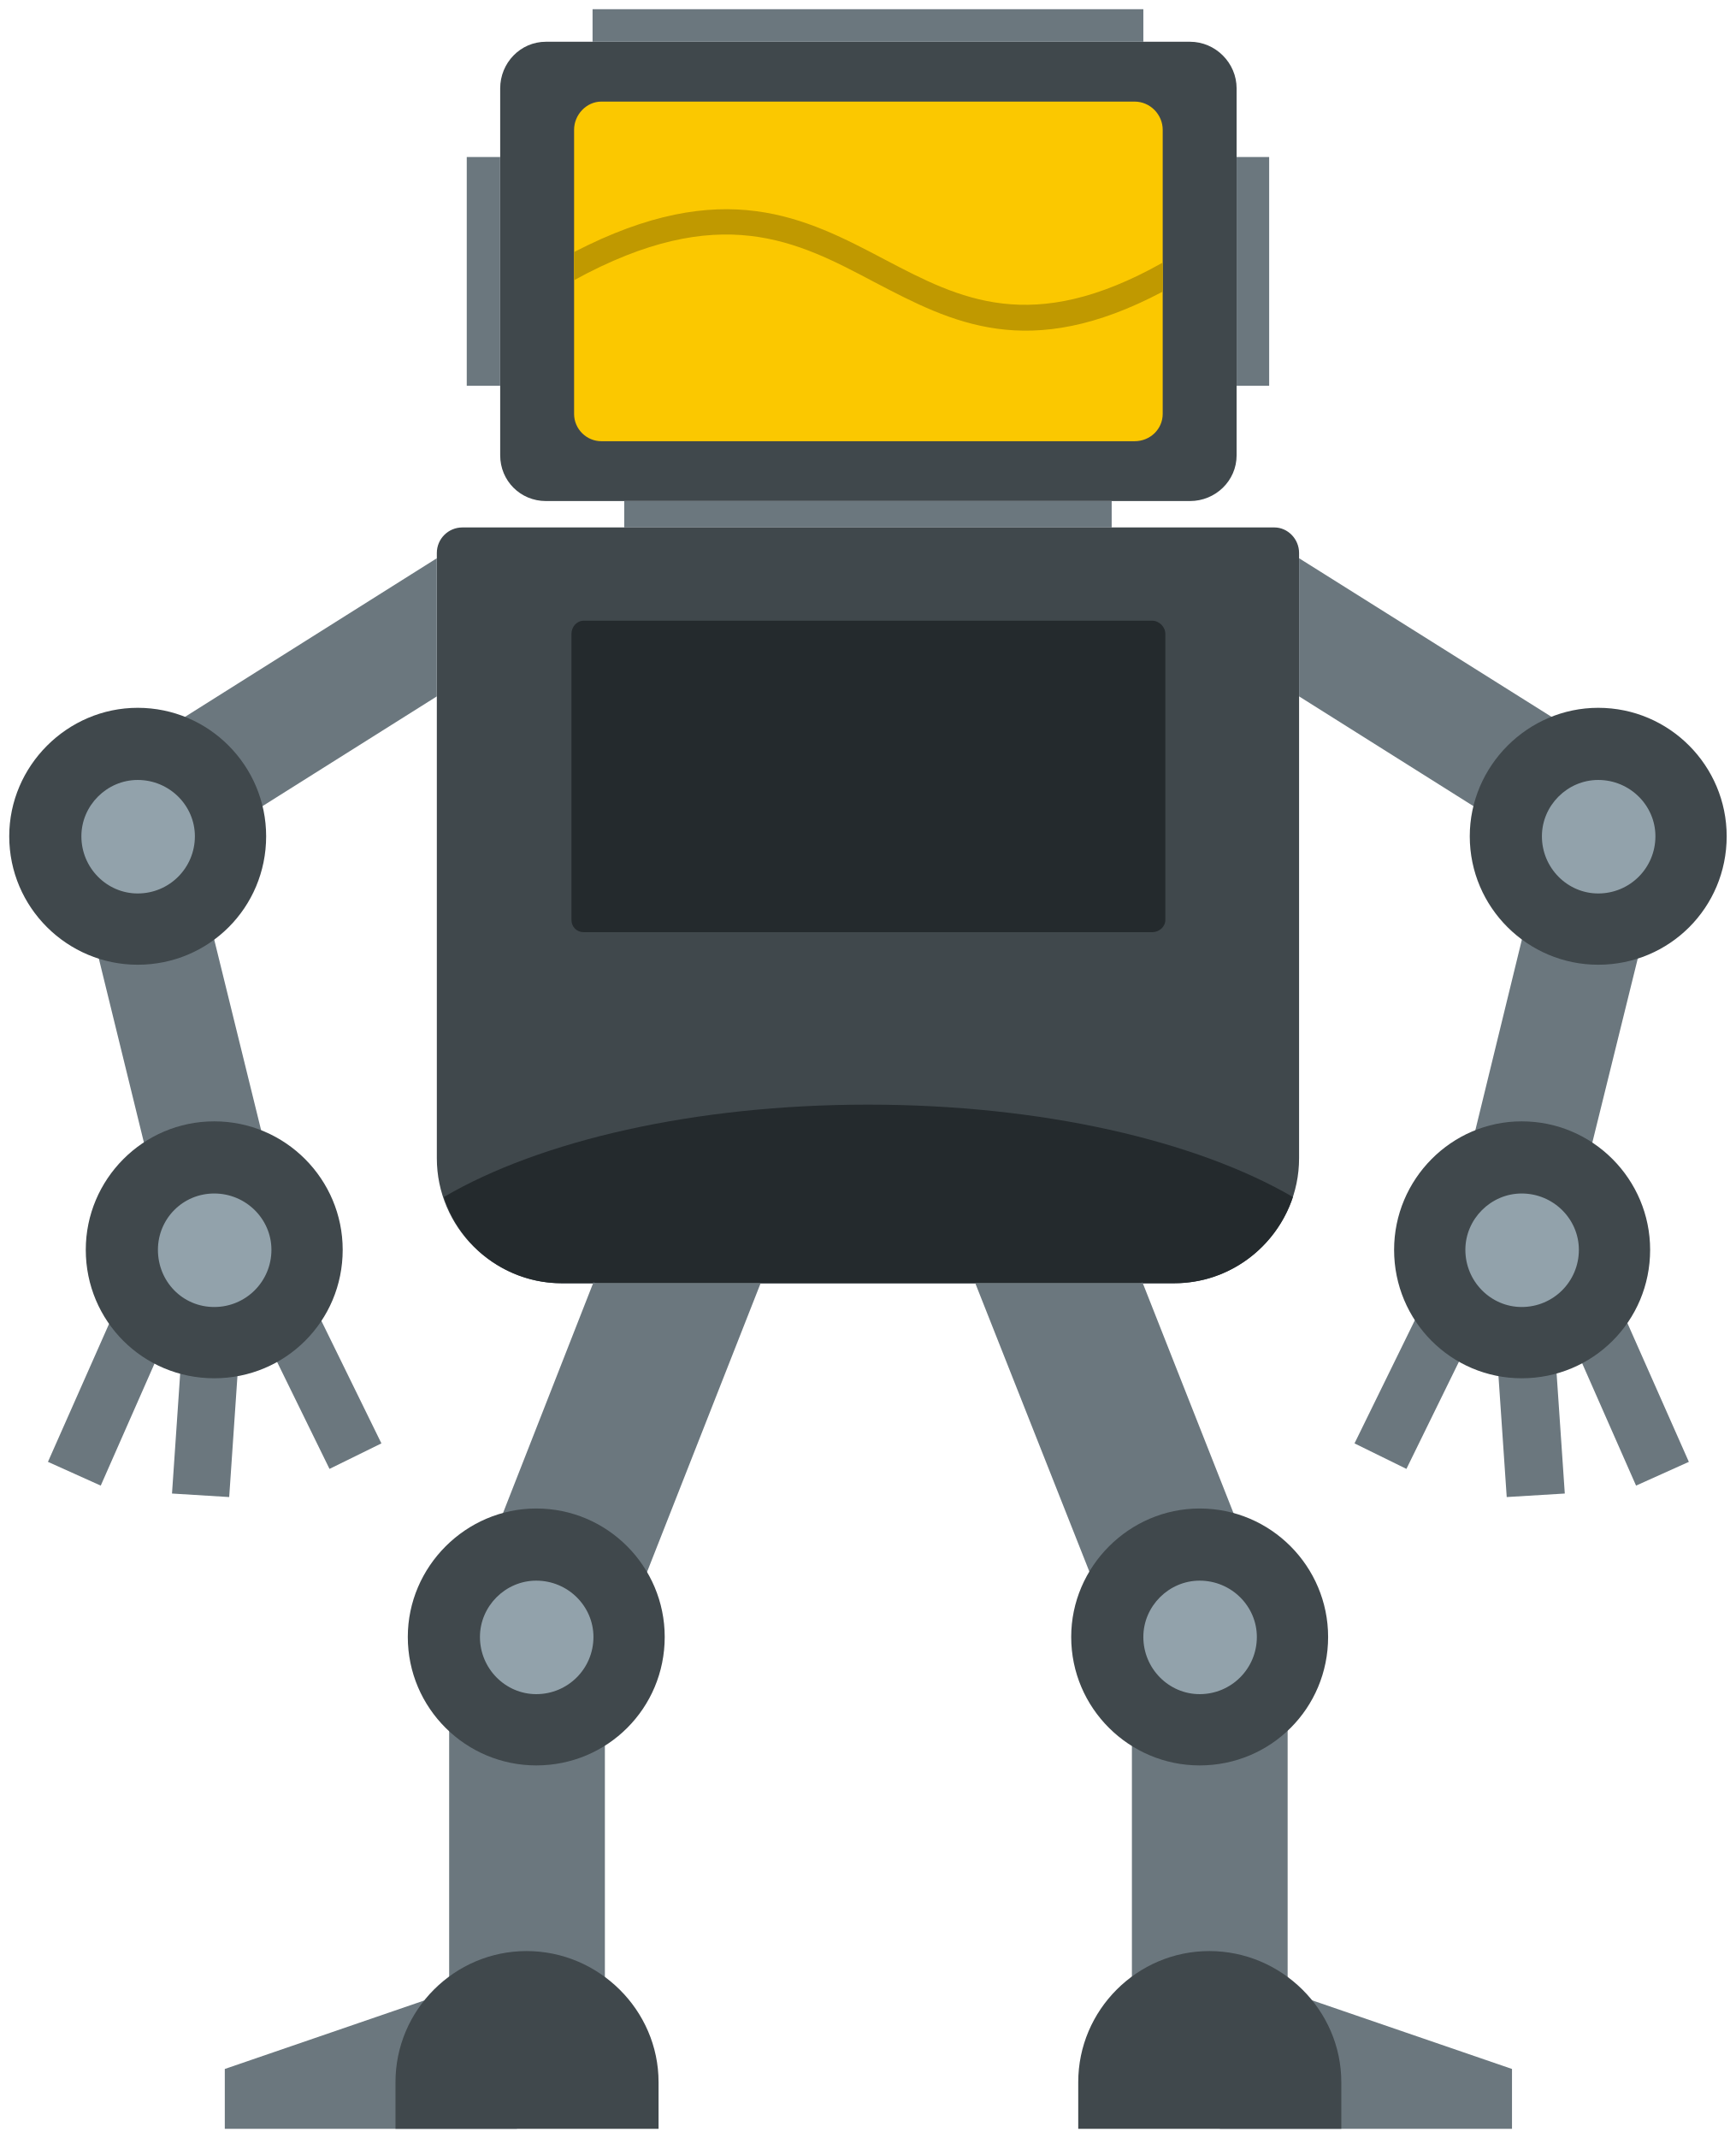
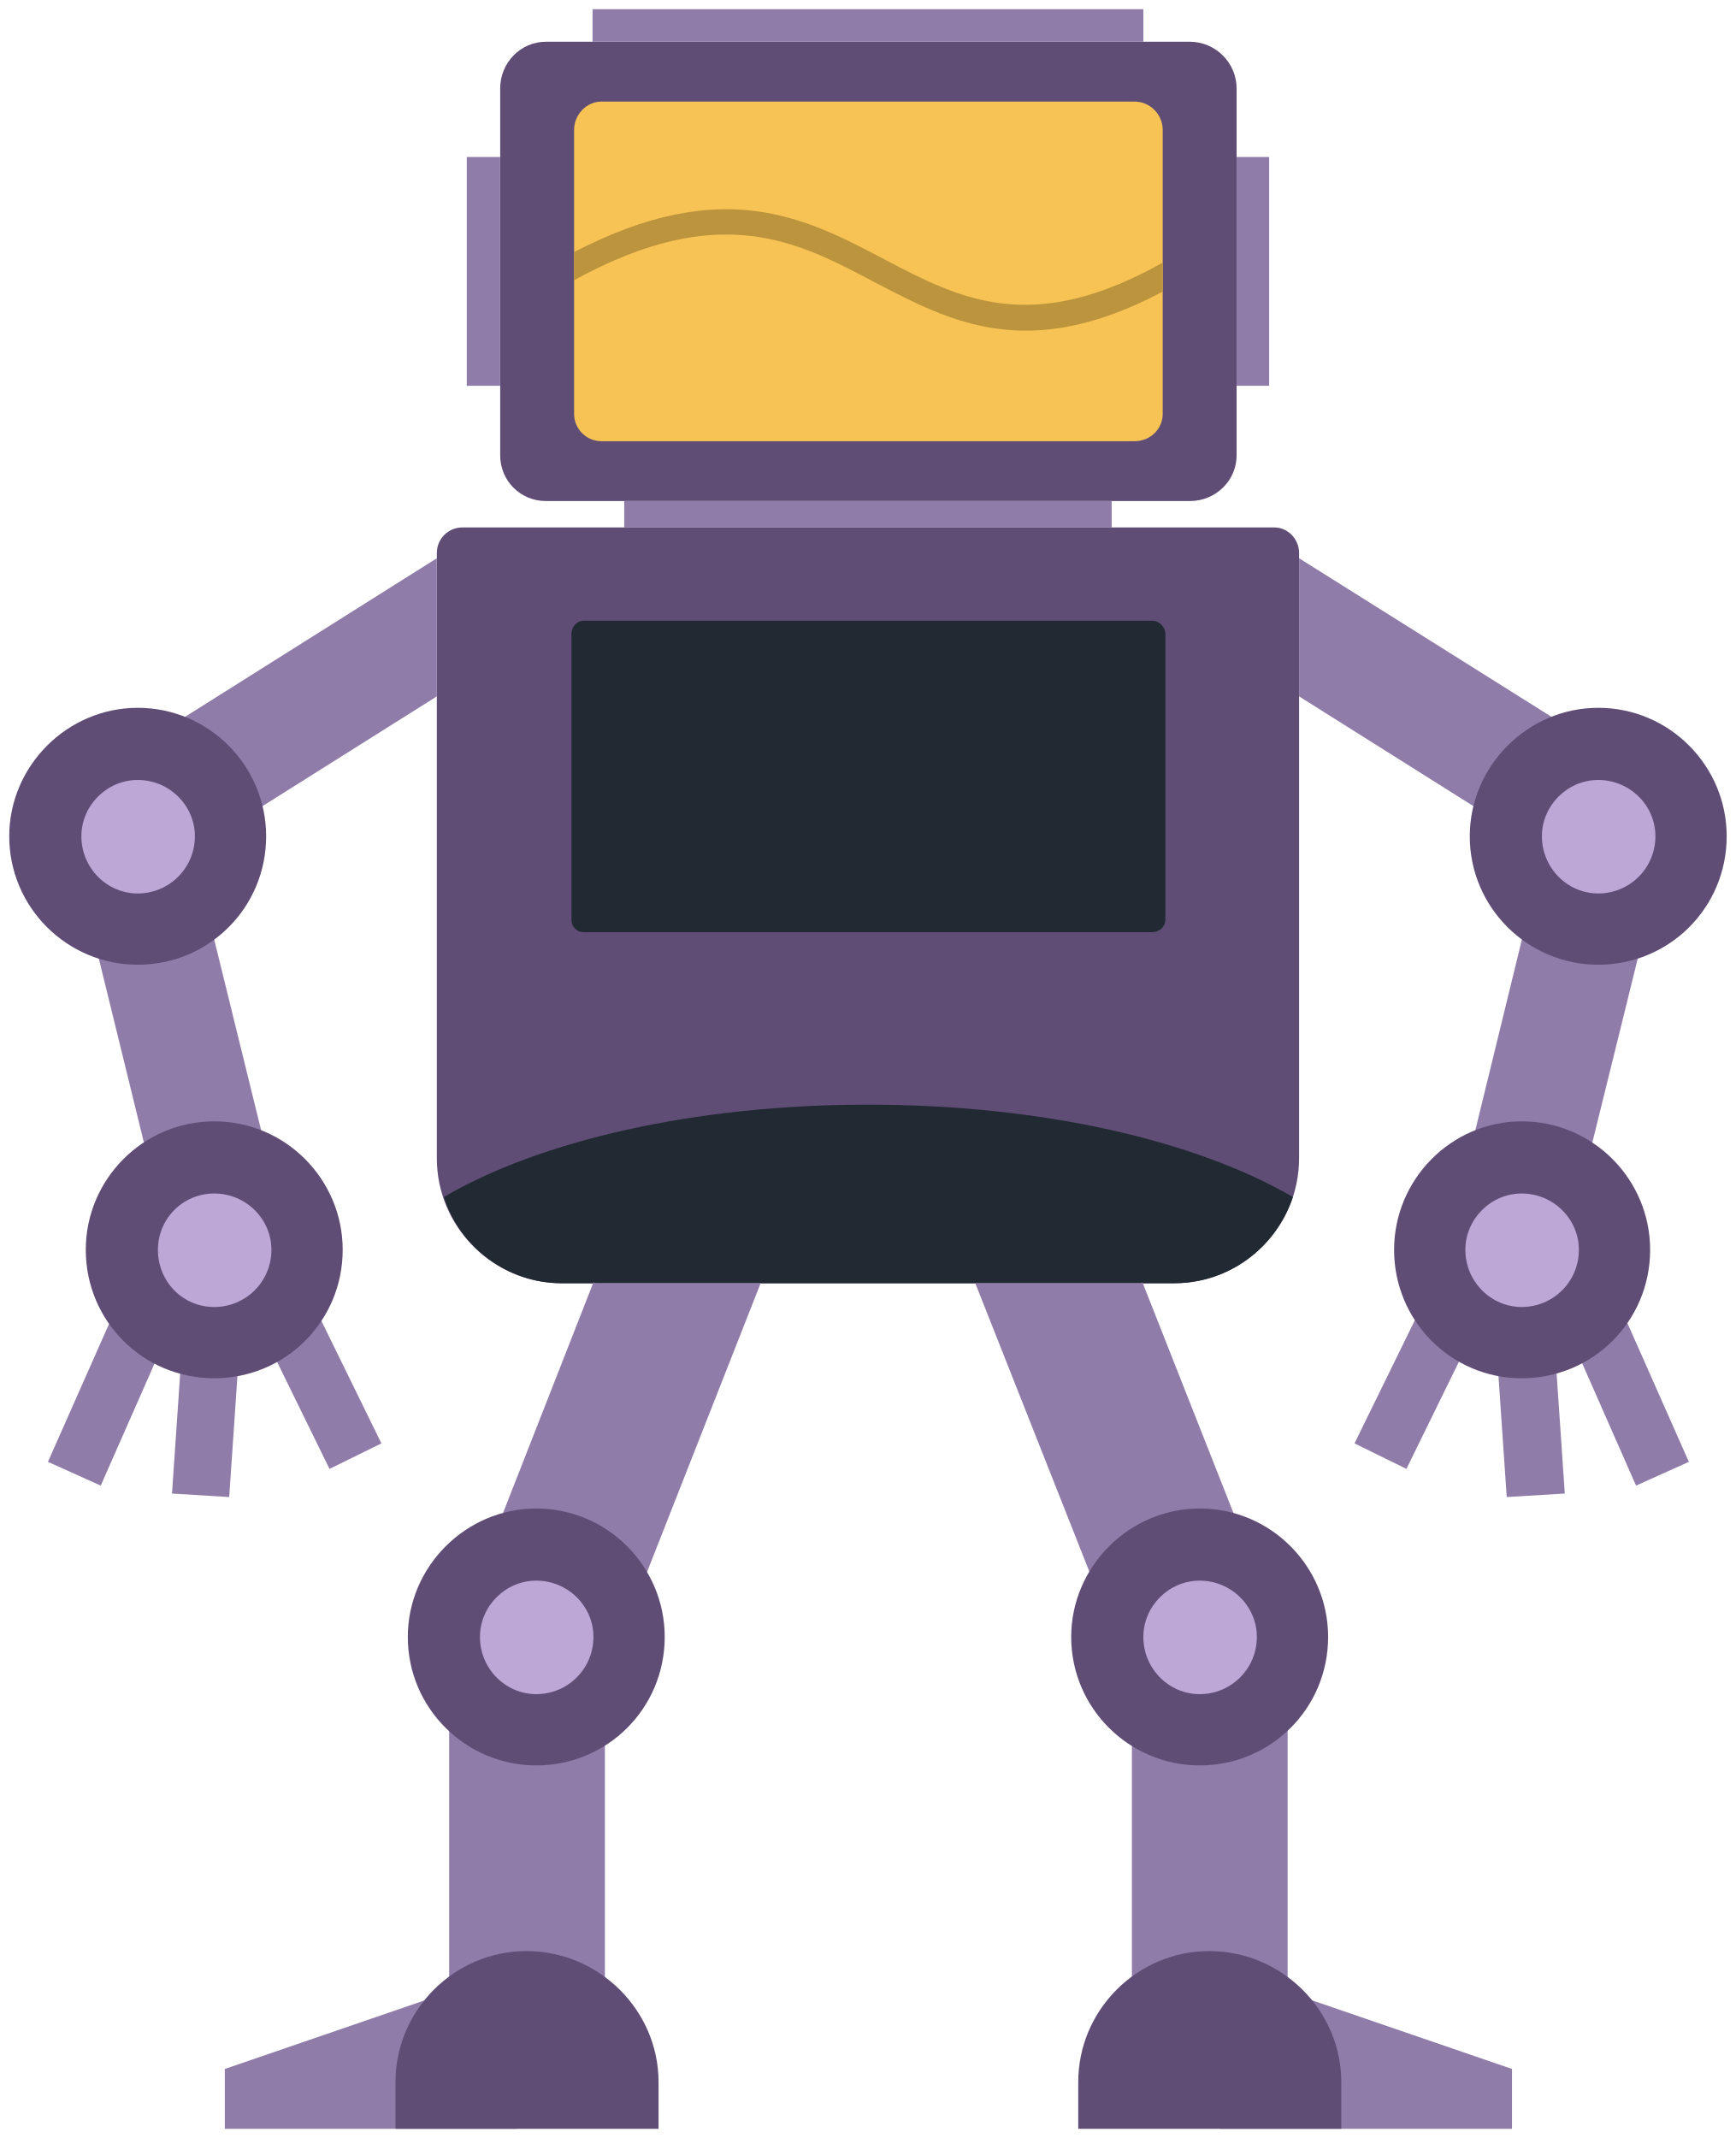
<svg xmlns="http://www.w3.org/2000/svg" width="377.4" height="464.8" viewBox="67.3 23.6 377.4 464.8">
  <g>
    <g clip-rule="evenodd" fill-rule="evenodd">
-       <path d="m185.991 32.677h140.018c5.548 0 10.138 4.591 10.138 10.138v79.765c0 5.547-4.591 9.947-10.138 9.947h-140.018c-5.548 0-9.947-4.4-9.947-9.947v-79.765c-.001-5.547 4.399-10.138 9.947-10.138z" fill="#40484c" />
-       <path d="m198.041 45.685h115.917c3.443 0 6.121 2.869 6.121 6.121v61.784c0 3.252-2.678 5.93-6.121 5.93h-115.917c-3.252 0-5.93-2.678-5.93-5.93v-61.784c0-3.252 2.678-6.121 5.93-6.121z" fill="#fbc800" />
-       <path d="m320.079 80.689v6.312c-29.266 15.494-45.908 6.695-62.74-2.104-16.642-8.799-33.474-17.789-65.227-.382v-6.121c32.518-16.833 50.307-7.46 67.714 1.721 16.067 8.417 31.752 16.642 60.253.574z" fill="#c09900" />
-       <path d="m168.775 57.735h7.269v49.734h-7.269z" fill="#6b777e" />
-       <path d="m336.147 57.735h7.077v49.734h-7.077z" fill="#6b777e" />
-       <path d="m196.128 25.6h119.743v7.077h-119.743z" fill="#6b777e" />
-       <path d="m203.014 132.527h105.971v5.738h-105.971z" fill="#6b777e" />
-       <path d="m189.433 302.577h133.133c14.92 0 27.162-12.242 27.162-27.162v-131.602c0-3.06-2.486-5.547-5.356-5.547h-176.554c-3.061 0-5.547 2.487-5.547 5.547v131.602c0 14.92 12.242 27.162 27.162 27.162z" fill="#40484c" />
-       <path d="m189.433 302.577h133.133c12.051 0 22.189-7.843 25.823-18.746-21.041-12.242-54.515-20.085-92.389-20.085-37.683 0-71.348 7.843-92.198 20.085 3.442 10.903 13.772 18.746 25.631 18.746z" fill="#242a2d" />
-       <path d="m116.172 486.4h63.506v-34.814l-63.506 21.807z" fill="#6b777e" />
+       <path d="m185.991 32.677h140.018c5.548 0 10.138 4.591 10.138 10.138v79.765c0 5.547-4.591 9.947-10.138 9.947h-140.018c-5.548 0-9.947-4.4-9.947-9.947v-79.765c-.001-5.547 4.399-10.138 9.947-10.138z" fill="#604d76" />
+       <path d="m198.041 45.685h115.917c3.443 0 6.121 2.869 6.121 6.121v61.784c0 3.252-2.678 5.93-6.121 5.93h-115.917c-3.252 0-5.93-2.678-5.93-5.93v-61.784c0-3.252 2.678-6.121 5.93-6.121z" fill="#f6c354" />
+       <path d="m320.079 80.689v6.312c-29.266 15.494-45.908 6.695-62.74-2.104-16.642-8.799-33.474-17.789-65.227-.382v-6.121c32.518-16.833 50.307-7.46 67.714 1.721 16.067 8.417 31.752 16.642 60.253.574z" fill="#bc943d" />
+       <path d="m168.775 57.735h7.269v49.734h-7.269z" fill="#907ca9" />
+       <path d="m336.147 57.735h7.077v49.734h-7.077z" fill="#907ca9" />
+       <path d="m196.128 25.6h119.743v7.077h-119.743z" fill="#907ca9" />
+       <path d="m203.014 132.527h105.971v5.738h-105.971z" fill="#907ca9" />
+       <path d="m189.433 302.577h133.133c14.92 0 27.162-12.242 27.162-27.162v-131.602c0-3.06-2.486-5.547-5.356-5.547h-176.554c-3.061 0-5.547 2.487-5.547 5.547v131.602c0 14.92 12.242 27.162 27.162 27.162z" fill="#604d76" />
+       <path d="m189.433 302.577h133.133c12.051 0 22.189-7.843 25.823-18.746-21.041-12.242-54.515-20.085-92.389-20.085-37.683 0-71.348 7.843-92.198 20.085 3.442 10.903 13.772 18.746 25.631 18.746z" fill="#212a33" />
+       <path d="m116.172 486.4h63.506v-34.814l-63.506 21.807z" fill="#907ca9" />
    </g>
-     <path d="m232.663 302.577-33.857 86.077v80.721h-33.857v-83.782-3.061l1.148-3.06 30.222-77.087c.383.191.574.191.957.191h35.387z" fill="#6b777e" />
-     <path clip-rule="evenodd" d="m183.886 351.546c15.494 0 27.927 12.625 27.927 27.927 0 15.493-12.434 27.927-27.927 27.927-15.303 0-27.927-12.434-27.927-27.927 0-15.303 12.624-27.927 27.927-27.927z" fill="#40484c" fill-rule="evenodd" />
-     <path clip-rule="evenodd" d="m183.886 367.231c6.886 0 12.433 5.548 12.433 12.242 0 6.886-5.547 12.433-12.433 12.433-6.695 0-12.242-5.547-12.242-12.433 0-6.695 5.547-12.242 12.242-12.242z" fill="#92a2ab" fill-rule="evenodd" />
-     <path clip-rule="evenodd" d="m210.475 486.4v-10.138c0-15.685-13.007-28.501-28.693-28.501-15.685 0-28.501 12.816-28.501 28.501v10.138z" fill="#40484c" fill-rule="evenodd" />
-     <path clip-rule="evenodd" d="m396.019 486.4h-63.506v-34.814l63.506 21.807z" fill="#6b777e" fill-rule="evenodd" />
-     <path d="m279.336 302.577 34.048 86.077v80.721h33.857v-83.782-3.061l-1.148-3.06-30.414-77.087c-.191.191-.574.191-.765.191h-35.578z" fill="#6b777e" />
-     <path clip-rule="evenodd" d="m328.113 351.546c-15.302 0-27.927 12.625-27.927 27.927 0 15.493 12.625 27.927 27.927 27.927 15.494 0 27.928-12.434 27.928-27.927 0-15.303-12.434-27.927-27.928-27.927z" fill="#40484c" fill-rule="evenodd" />
-     <path clip-rule="evenodd" d="m328.113 367.231c-6.695 0-12.242 5.548-12.242 12.242 0 6.886 5.547 12.433 12.242 12.433 6.886 0 12.434-5.547 12.434-12.433 0-6.695-5.548-12.242-12.434-12.242z" fill="#92a2ab" fill-rule="evenodd" />
-     <path clip-rule="evenodd" d="m301.716 486.4v-10.138c0-15.685 12.816-28.501 28.501-28.501 15.685 0 28.692 12.816 28.692 28.501v10.138z" fill="#40484c" fill-rule="evenodd" />
-     <path clip-rule="evenodd" d="m94.748 302.96 11.477 4.973-17.024 38.639-11.477-5.165z" fill="#6b777e" fill-rule="evenodd" />
-     <path clip-rule="evenodd" d="m107.564 306.212 12.434.765-2.869 42.082-12.434-.766z" fill="#6b777e" fill-rule="evenodd" />
-     <path clip-rule="evenodd" d="m120.38 305.064 11.286-5.547 18.554 37.874-11.285 5.547z" fill="#6b777e" fill-rule="evenodd" />
-     <path d="m162.271 174.992-53.176 33.474 24.293 98.702-24.676 6.121-26.397-107.692-2.295-8.991 7.842-4.782 74.409-46.864z" fill="#6b777e" />
-     <path clip-rule="evenodd" d="m97.235 177.478c15.494 0 27.927 12.625 27.927 27.928 0 15.494-12.434 27.927-27.927 27.927-15.303 0-27.927-12.433-27.927-27.927 0-15.303 12.624-27.928 27.927-27.928z" fill="#40484c" fill-rule="evenodd" />
-     <path clip-rule="evenodd" d="m97.235 193.163c6.886 0 12.434 5.548 12.434 12.242 0 6.886-5.547 12.434-12.434 12.434-6.695 0-12.242-5.548-12.242-12.434 0-6.694 5.547-12.242 12.242-12.242z" fill="#92a2ab" fill-rule="evenodd" />
-     <path clip-rule="evenodd" d="m113.876 267.381c15.494 0 27.928 12.624 27.928 27.927 0 15.494-12.434 27.928-27.928 27.928-15.493 0-27.927-12.434-27.927-27.928.001-15.302 12.434-27.927 27.927-27.927z" fill="#40484c" fill-rule="evenodd" />
-     <path clip-rule="evenodd" d="m113.876 283.066c6.887 0 12.434 5.547 12.434 12.242 0 6.886-5.547 12.434-12.434 12.434-6.886 0-12.242-5.547-12.242-12.434.001-6.695 5.356-12.242 12.242-12.242z" fill="#92a2ab" fill-rule="evenodd" />
-     <path clip-rule="evenodd" d="m194.216 158.541h123.568c1.53 0 2.869 1.338 2.869 2.869v62.167c0 1.53-1.339 2.678-2.869 2.678h-123.568c-1.53 0-2.678-1.148-2.678-2.678v-62.167c-.001-1.53 1.147-2.869 2.678-2.869z" fill="#242a2d" fill-rule="evenodd" />
-     <path clip-rule="evenodd" d="m417.443 302.96-11.478 4.973 17.025 38.639 11.477-5.165z" fill="#6b777e" fill-rule="evenodd" />
-     <path clip-rule="evenodd" d="m404.626 306.212-12.624.765 2.869 42.082 12.625-.766z" fill="#6b777e" fill-rule="evenodd" />
-     <path clip-rule="evenodd" d="m391.619 305.064-11.286-5.547-18.554 37.874 11.286 5.547z" fill="#6b777e" fill-rule="evenodd" />
-     <path d="m349.728 174.992 53.177 33.474-24.102 98.702 24.484 6.121 26.588-107.692 2.105-8.991-7.651-4.782-74.601-46.864z" fill="#6b777e" />
-     <path clip-rule="evenodd" d="m414.764 177.478c-15.303 0-27.927 12.625-27.927 27.928 0 15.494 12.625 27.927 27.927 27.927 15.494 0 27.928-12.433 27.928-27.927 0-15.303-12.434-27.928-27.928-27.928z" fill="#40484c" fill-rule="evenodd" />
-     <path clip-rule="evenodd" d="m414.764 193.163c-6.695 0-12.242 5.548-12.242 12.242 0 6.886 5.548 12.434 12.242 12.434 6.886 0 12.434-5.548 12.434-12.434 0-6.694-5.548-12.242-12.434-12.242z" fill="#92a2ab" fill-rule="evenodd" />
-     <path clip-rule="evenodd" d="m398.122 267.381c-15.302 0-27.736 12.624-27.736 27.927 0 15.494 12.434 27.928 27.736 27.928 15.494 0 27.927-12.434 27.927-27.928.001-15.302-12.433-27.927-27.927-27.927z" fill="#40484c" fill-rule="evenodd" />
-     <path clip-rule="evenodd" d="m398.122 283.066c-6.695 0-12.242 5.547-12.242 12.242 0 6.886 5.547 12.434 12.242 12.434 6.887 0 12.434-5.547 12.434-12.434 0-6.695-5.547-12.242-12.434-12.242z" fill="#92a2ab" fill-rule="evenodd" />
+     <path d="m232.663 302.577-33.857 86.077v80.721h-33.857v-83.782-3.061l1.148-3.06 30.222-77.087c.383.191.574.191.957.191h35.387z" fill="#907ca9" />
+     <path clip-rule="evenodd" d="m183.886 351.546c15.494 0 27.927 12.625 27.927 27.927 0 15.493-12.434 27.927-27.927 27.927-15.303 0-27.927-12.434-27.927-27.927 0-15.303 12.624-27.927 27.927-27.927z" fill="#604d76" fill-rule="evenodd" />
+     <path clip-rule="evenodd" d="m183.886 367.231c6.886 0 12.433 5.548 12.433 12.242 0 6.886-5.547 12.433-12.433 12.433-6.695 0-12.242-5.547-12.242-12.433 0-6.695 5.547-12.242 12.242-12.242z" fill="#bca7d6" fill-rule="evenodd" />
+     <path clip-rule="evenodd" d="m210.475 486.4v-10.138c0-15.685-13.007-28.501-28.693-28.501-15.685 0-28.501 12.816-28.501 28.501v10.138z" fill="#604d76" fill-rule="evenodd" />
+     <path clip-rule="evenodd" d="m396.019 486.4h-63.506v-34.814l63.506 21.807z" fill="#907ca9" fill-rule="evenodd" />
+     <path d="m279.336 302.577 34.048 86.077v80.721h33.857v-83.782-3.061l-1.148-3.06-30.414-77.087c-.191.191-.574.191-.765.191h-35.578z" fill="#907ca9" />
+     <path clip-rule="evenodd" d="m328.113 351.546c-15.302 0-27.927 12.625-27.927 27.927 0 15.493 12.625 27.927 27.927 27.927 15.494 0 27.928-12.434 27.928-27.927 0-15.303-12.434-27.927-27.928-27.927z" fill="#604d76" fill-rule="evenodd" />
+     <path clip-rule="evenodd" d="m328.113 367.231c-6.695 0-12.242 5.548-12.242 12.242 0 6.886 5.547 12.433 12.242 12.433 6.886 0 12.434-5.547 12.434-12.433 0-6.695-5.548-12.242-12.434-12.242z" fill="#bca7d6" fill-rule="evenodd" />
+     <path clip-rule="evenodd" d="m301.716 486.4v-10.138c0-15.685 12.816-28.501 28.501-28.501 15.685 0 28.692 12.816 28.692 28.501v10.138z" fill="#604d76" fill-rule="evenodd" />
+     <path clip-rule="evenodd" d="m94.748 302.96 11.477 4.973-17.024 38.639-11.477-5.165z" fill="#907ca9" fill-rule="evenodd" />
+     <path clip-rule="evenodd" d="m107.564 306.212 12.434.765-2.869 42.082-12.434-.766z" fill="#907ca9" fill-rule="evenodd" />
+     <path clip-rule="evenodd" d="m120.38 305.064 11.286-5.547 18.554 37.874-11.285 5.547z" fill="#907ca9" fill-rule="evenodd" />
+     <path d="m162.271 174.992-53.176 33.474 24.293 98.702-24.676 6.121-26.397-107.692-2.295-8.991 7.842-4.782 74.409-46.864z" fill="#907ca9" />
+     <path clip-rule="evenodd" d="m97.235 177.478c15.494 0 27.927 12.625 27.927 27.928 0 15.494-12.434 27.927-27.927 27.927-15.303 0-27.927-12.433-27.927-27.927 0-15.303 12.624-27.928 27.927-27.928z" fill="#604d76" fill-rule="evenodd" />
+     <path clip-rule="evenodd" d="m97.235 193.163c6.886 0 12.434 5.548 12.434 12.242 0 6.886-5.547 12.434-12.434 12.434-6.695 0-12.242-5.548-12.242-12.434 0-6.694 5.547-12.242 12.242-12.242z" fill="#bca7d6" fill-rule="evenodd" />
+     <path clip-rule="evenodd" d="m113.876 267.381c15.494 0 27.928 12.624 27.928 27.927 0 15.494-12.434 27.928-27.928 27.928-15.493 0-27.927-12.434-27.927-27.928.001-15.302 12.434-27.927 27.927-27.927z" fill="#604d76" fill-rule="evenodd" />
+     <path clip-rule="evenodd" d="m113.876 283.066c6.887 0 12.434 5.547 12.434 12.242 0 6.886-5.547 12.434-12.434 12.434-6.886 0-12.242-5.547-12.242-12.434.001-6.695 5.356-12.242 12.242-12.242z" fill="#bca7d6" fill-rule="evenodd" />
+     <path clip-rule="evenodd" d="m194.216 158.541h123.568c1.53 0 2.869 1.338 2.869 2.869v62.167c0 1.53-1.339 2.678-2.869 2.678h-123.568c-1.53 0-2.678-1.148-2.678-2.678v-62.167c-.001-1.53 1.147-2.869 2.678-2.869z" fill="#212a33" fill-rule="evenodd" />
+     <path clip-rule="evenodd" d="m417.443 302.96-11.478 4.973 17.025 38.639 11.477-5.165z" fill="#907ca9" fill-rule="evenodd" />
+     <path clip-rule="evenodd" d="m404.626 306.212-12.624.765 2.869 42.082 12.625-.766z" fill="#907ca9" fill-rule="evenodd" />
+     <path clip-rule="evenodd" d="m391.619 305.064-11.286-5.547-18.554 37.874 11.286 5.547z" fill="#907ca9" fill-rule="evenodd" />
+     <path d="m349.728 174.992 53.177 33.474-24.102 98.702 24.484 6.121 26.588-107.692 2.105-8.991-7.651-4.782-74.601-46.864z" fill="#907ca9" />
+     <path clip-rule="evenodd" d="m414.764 177.478c-15.303 0-27.927 12.625-27.927 27.928 0 15.494 12.625 27.927 27.927 27.927 15.494 0 27.928-12.433 27.928-27.927 0-15.303-12.434-27.928-27.928-27.928z" fill="#604d76" fill-rule="evenodd" />
+     <path clip-rule="evenodd" d="m414.764 193.163c-6.695 0-12.242 5.548-12.242 12.242 0 6.886 5.548 12.434 12.242 12.434 6.886 0 12.434-5.548 12.434-12.434 0-6.694-5.548-12.242-12.434-12.242z" fill="#bca7d6" fill-rule="evenodd" />
+     <path clip-rule="evenodd" d="m398.122 267.381c-15.302 0-27.736 12.624-27.736 27.927 0 15.494 12.434 27.928 27.736 27.928 15.494 0 27.927-12.434 27.927-27.928.001-15.302-12.433-27.927-27.927-27.927z" fill="#604d76" fill-rule="evenodd" />
+     <path clip-rule="evenodd" d="m398.122 283.066c-6.695 0-12.242 5.547-12.242 12.242 0 6.886 5.547 12.434 12.242 12.434 6.887 0 12.434-5.547 12.434-12.434 0-6.695-5.547-12.242-12.434-12.242z" fill="#bca7d6" fill-rule="evenodd" />
  </g>
</svg>
